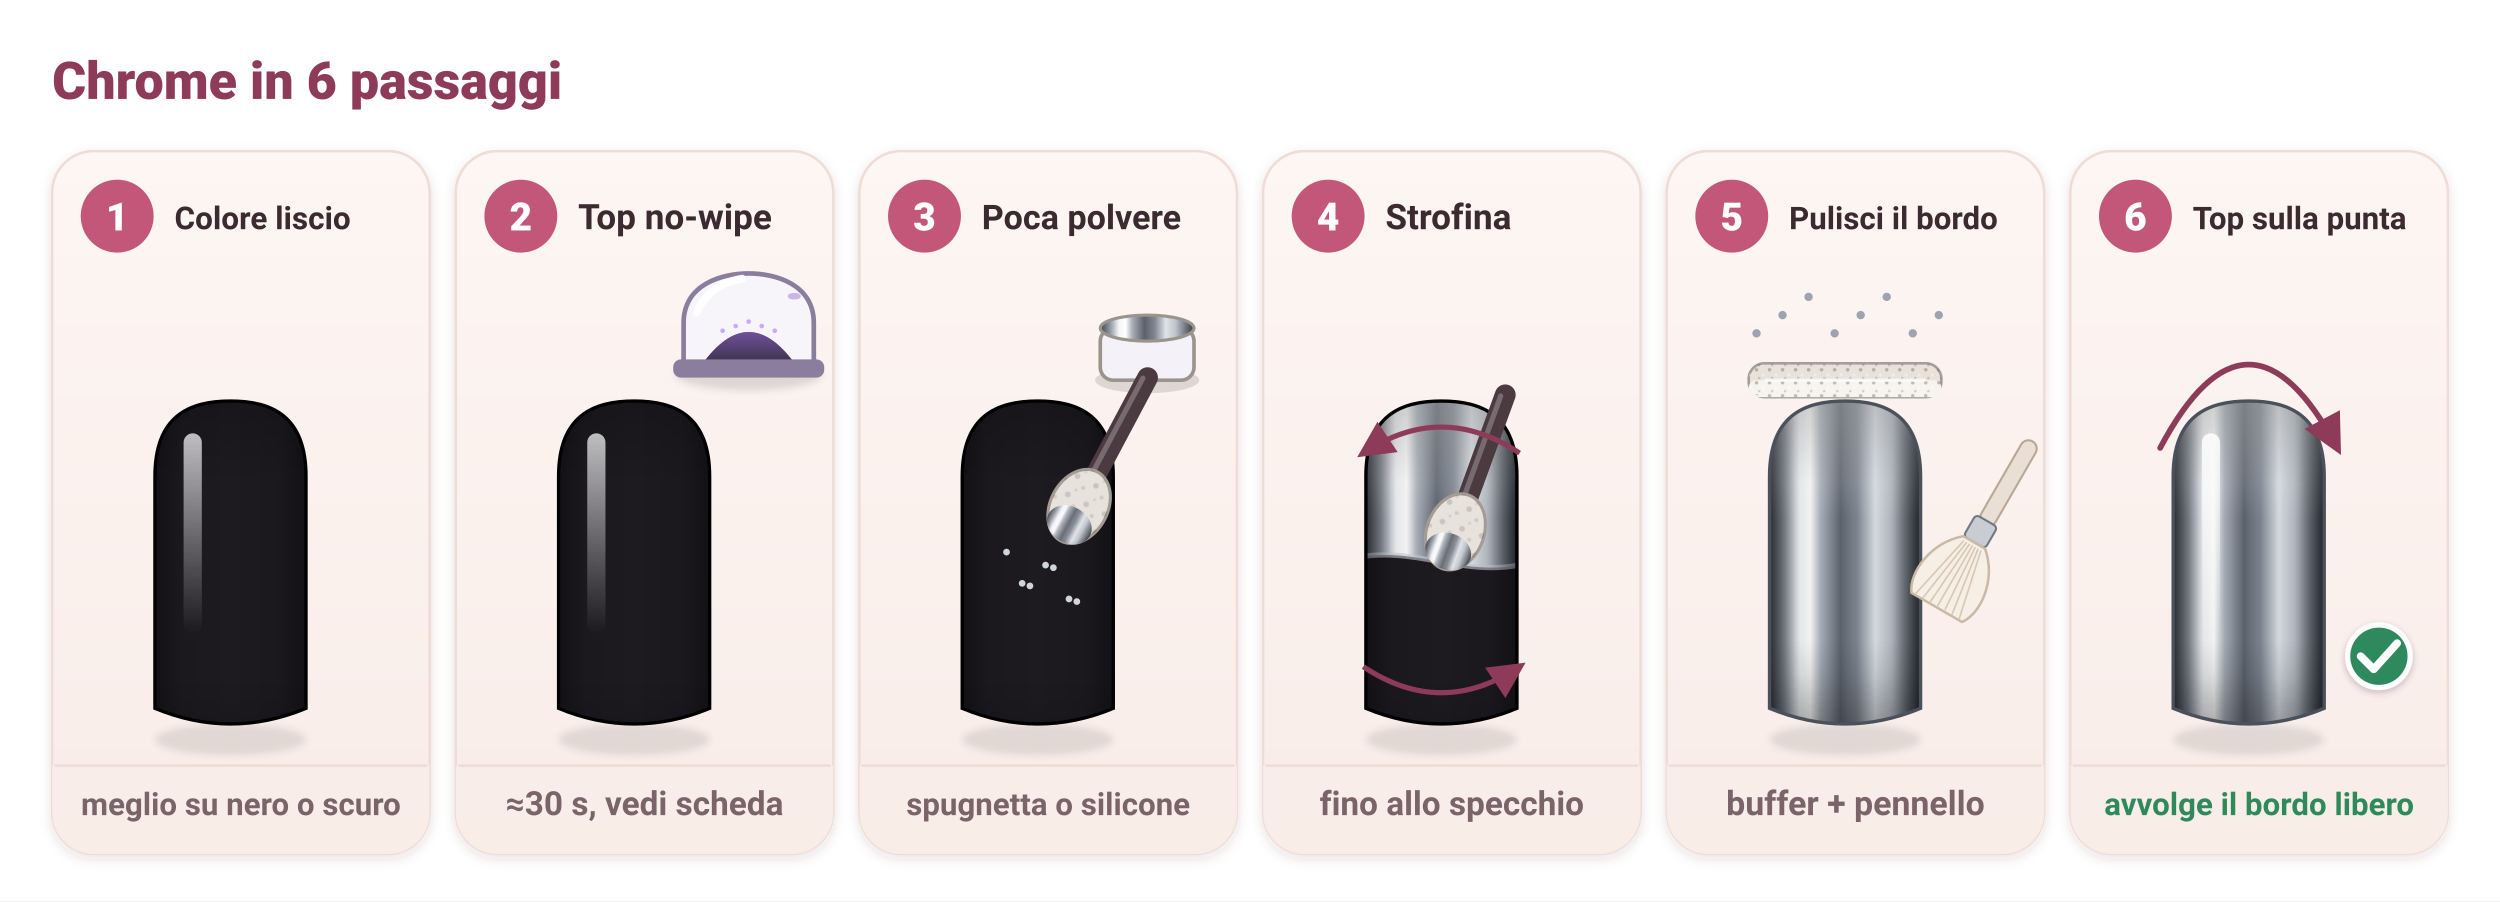
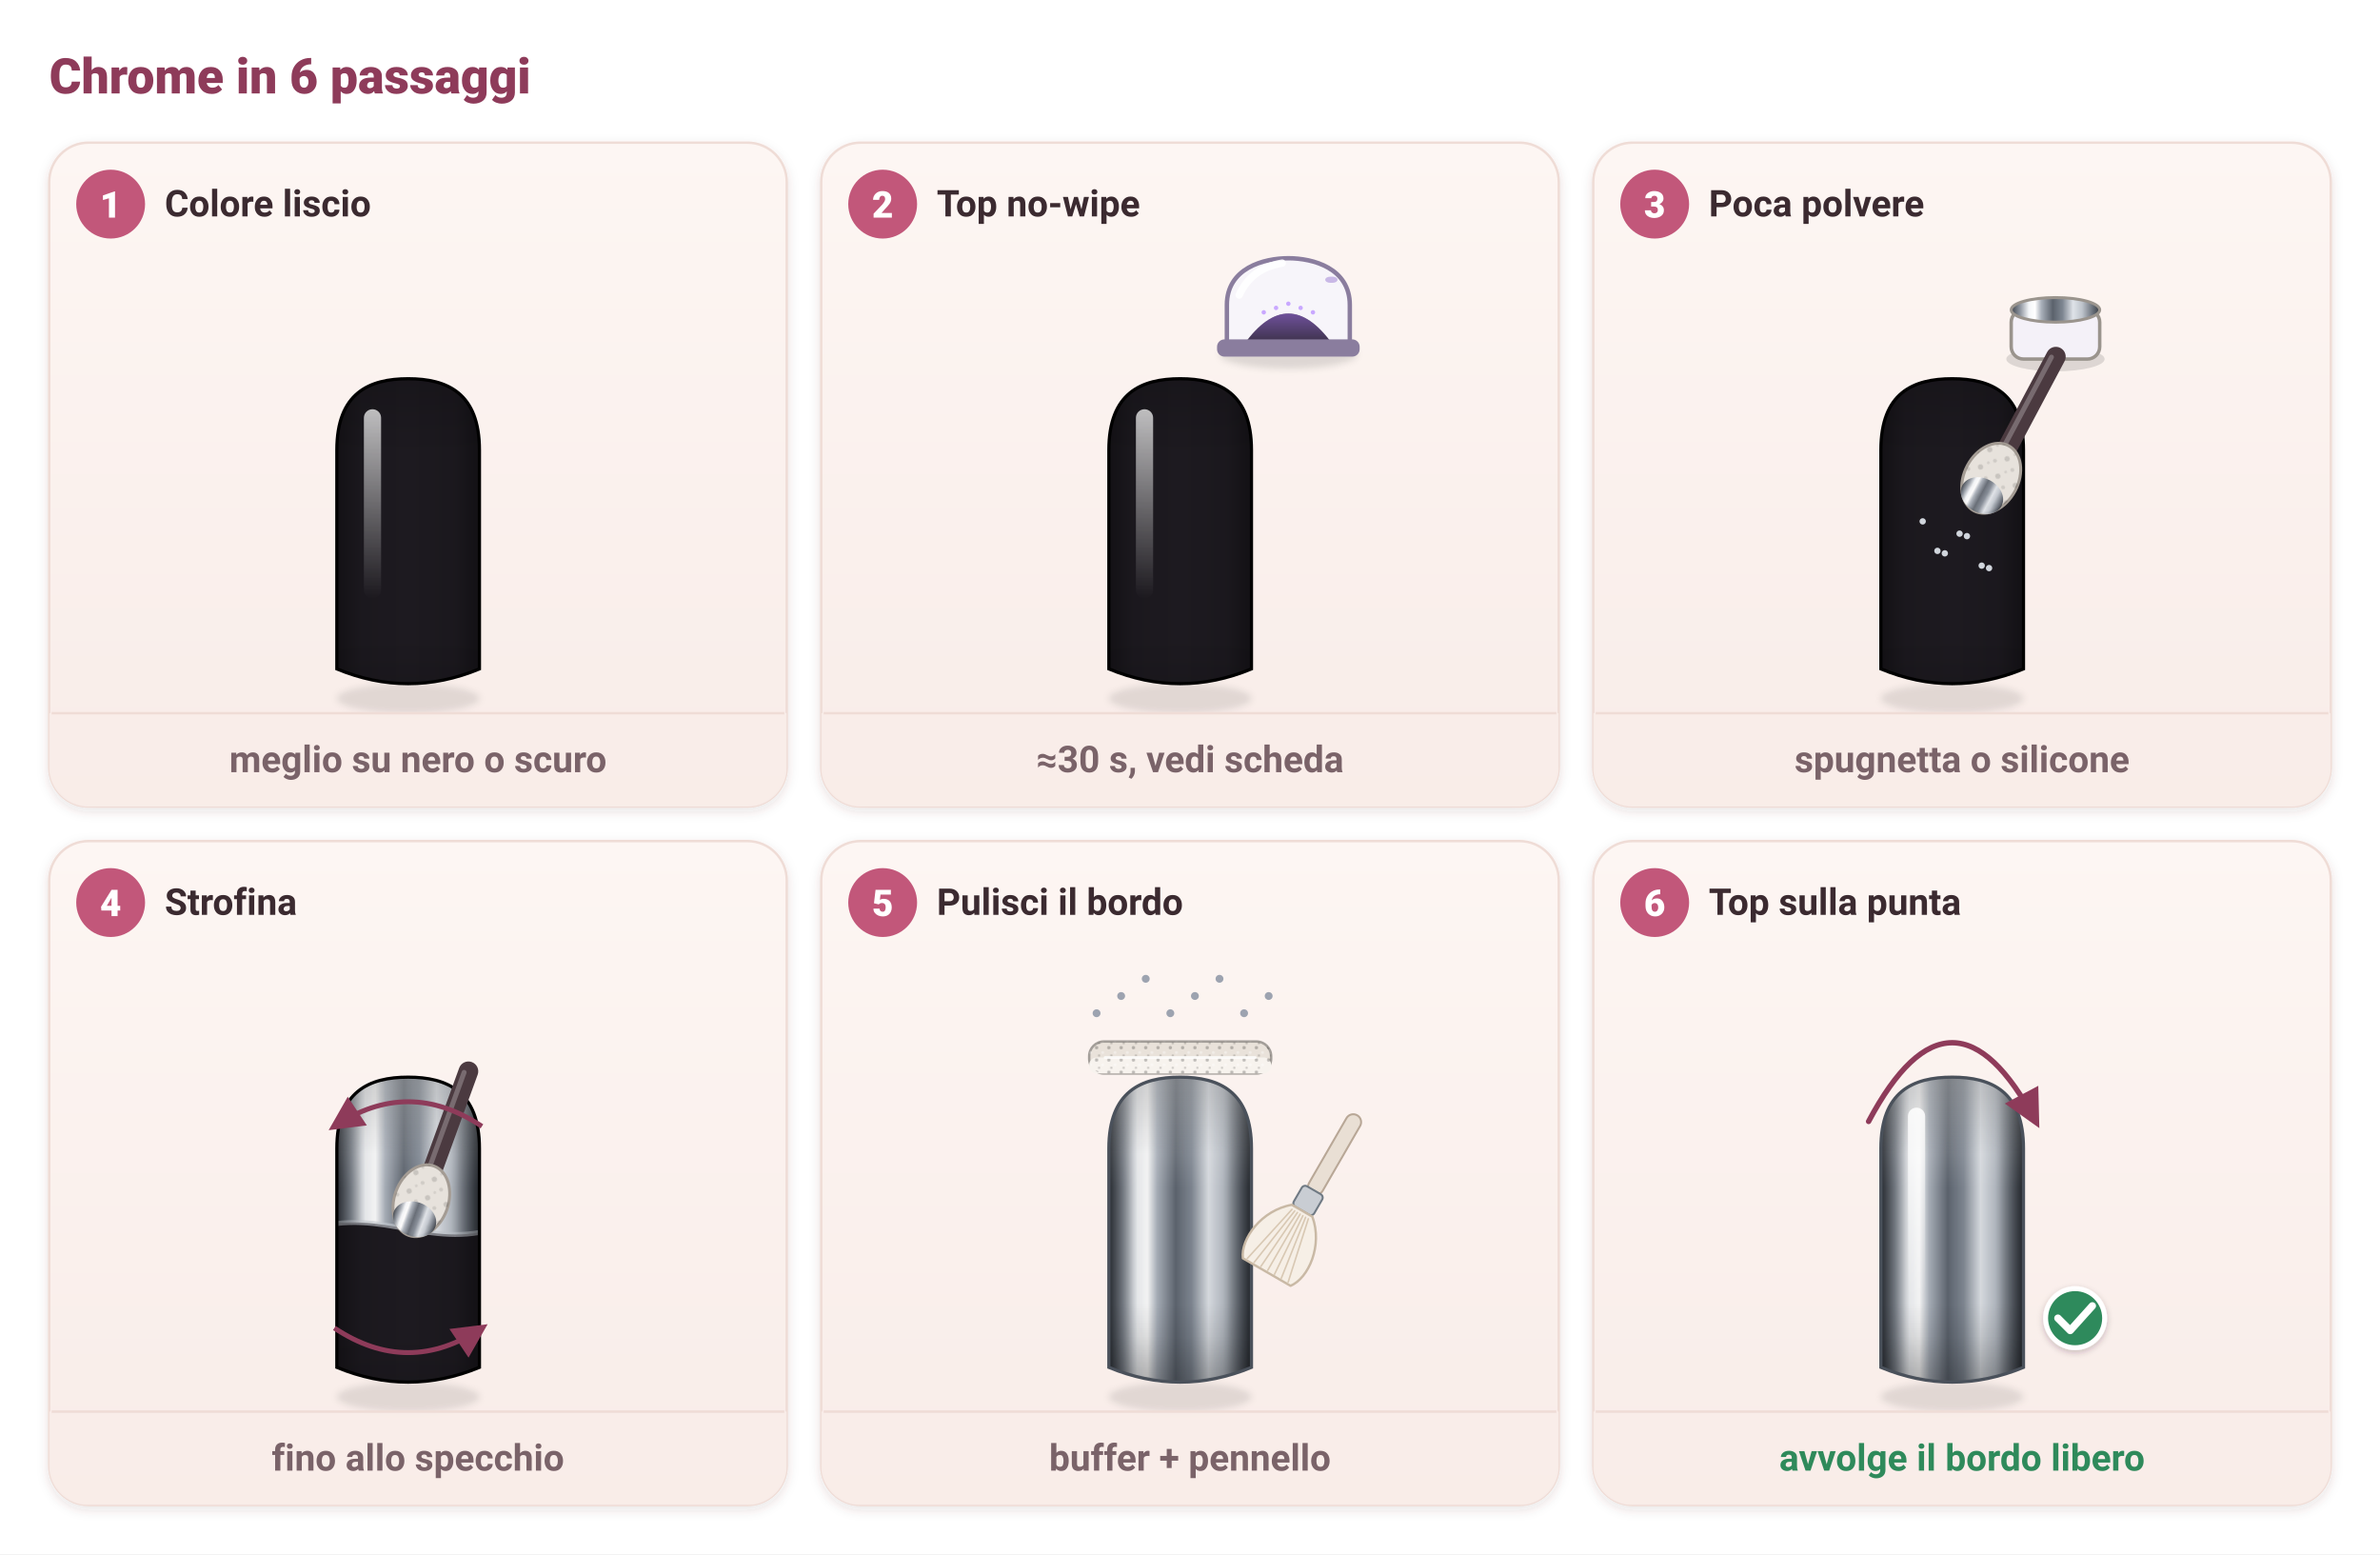
- <svg xmlns="http://www.w3.org/2000/svg" viewBox="0 0 960 346" width="960" height="346" font-family="system-ui, -apple-system, 'Segoe UI', Roboto, Arial, sans-serif" role="img">
+ <svg xmlns="http://www.w3.org/2000/svg" viewBox="0 0 968 632" width="968" height="632" font-family="system-ui, -apple-system, 'Segoe UI', Roboto, Arial, sans-serif" role="img">
  <rect width="100%" height="100%" fill="#ffffff" />
  <defs>
    <linearGradient id="nxPanel" x1="0" y1="0" x2="0" y2="1">
      <stop offset="0" stop-color="#fdf6f3" />
      <stop offset="1" stop-color="#f8ece8" />
    </linearGradient>
    <filter id="nxSh" x="-5%" y="-5%" width="110%" height="115%">
      <feDropShadow dx="0" dy="1.5" stdDeviation="2.2" flood-color="#5a2a3a" flood-opacity=".13" />
    </filter>
    <filter id="nxShS" x="-20%" y="-20%" width="140%" height="150%">
      <feDropShadow dx="0" dy="1" stdDeviation="1.2" flood-color="#3b2a30" flood-opacity=".25" />
    </filter>
  </defs>
  <defs>
    <linearGradient id="dxShade" x1="0" y1="0" x2="1" y2="0">
      <stop offset="0" stop-color="#000" stop-opacity="0.34" />
      <stop offset="0.17" stop-color="#000" stop-opacity="0.07" />
      <stop offset="0.5" stop-color="#000" stop-opacity="0" />
      <stop offset="0.83" stop-color="#000" stop-opacity="0.08" />
      <stop offset="1" stop-color="#000" stop-opacity="0.36" />
    </linearGradient>
    <linearGradient id="dxHi" x1="0" y1="0" x2="0" y2="1">
      <stop offset="0" stop-color="#fff" stop-opacity="0.9" />
      <stop offset="0.6" stop-color="#fff" stop-opacity="0.35" />
      <stop offset="1" stop-color="#fff" stop-opacity="0" />
    </linearGradient>
    <linearGradient id="dxTipShade" x1="0" y1="0" x2="0" y2="1">
      <stop offset="0" stop-color="#000" stop-opacity="0.16" />
      <stop offset="0.25" stop-color="#000" stop-opacity="0" />
      <stop offset="0.8" stop-color="#000" stop-opacity="0" />
      <stop offset="1" stop-color="#000" stop-opacity="0.14" />
    </linearGradient>
    <linearGradient id="dxChrome" x1="0" y1="0" x2="1" y2="0">
      <stop offset="0" stop-color="#3d434c" stop-opacity="1" />
      <stop offset="0.1" stop-color="#8d949e" stop-opacity="1" />
      <stop offset="0.2" stop-color="#f4f6f9" stop-opacity="1" />
      <stop offset="0.27" stop-color="#ffffff" stop-opacity="1" />
      <stop offset="0.34" stop-color="#a9b0ba" stop-opacity="1" />
      <stop offset="0.47" stop-color="#5b626c" stop-opacity="1" />
      <stop offset="0.58" stop-color="#7e8691" stop-opacity="1" />
      <stop offset="0.7" stop-color="#dfe3e8" stop-opacity="1" />
      <stop offset="0.8" stop-color="#bfc5cd" stop-opacity="1" />
      <stop offset="0.92" stop-color="#6a717b" stop-opacity="1" />
      <stop offset="1" stop-color="#353a42" stop-opacity="1" />
    </linearGradient>
    <linearGradient id="dxChromeV" x1="0" y1="0" x2="0" y2="1">
      <stop offset="0" stop-color="#fff" stop-opacity="0.35" />
      <stop offset="0.35" stop-color="#fff" stop-opacity="0" />
      <stop offset="0.7" stop-color="#000" stop-opacity="0" />
      <stop offset="1" stop-color="#000" stop-opacity="0.25" />
    </linearGradient>
    <pattern id="dxPore" width="8" height="8" patternUnits="userSpaceOnUse">
      <circle cx="2" cy="2" r="1.1" fill="#000" opacity=".13" />
      <circle cx="6" cy="5" r=".8" fill="#000" opacity=".1" />
      <circle cx="4" cy="7" r=".6" fill="#000" opacity=".08" />
    </pattern>
    <filter id="dxBlurS" x="-40%" y="-40%" width="180%" height="180%">
      <feGaussianBlur stdDeviation="1.4" />
    </filter>
    <linearGradient id="dxGlowUV" x1="0" y1="0" x2="0" y2="1">
      <stop offset="0" stop-color="#9a6be0" stop-opacity="0.55" />
      <stop offset="1" stop-color="#9a6be0" stop-opacity="0" />
    </linearGradient>
    <pattern id="dxGrit" width="5" height="5" patternUnits="userSpaceOnUse">
      <circle cx="1" cy="1" r=".7" fill="#000" opacity=".22" />
      <circle cx="3.5" cy="3" r=".6" fill="#fff" opacity=".35" />
      <circle cx="2" cy="4.2" r=".5" fill="#000" opacity=".15" />
    </pattern>
  </defs>
  <defs>
    <marker id="ar" viewBox="0 0 10 10" refX="8" refY="5" markerWidth="7" markerHeight="7" orient="auto-start-reverse">
      <path d="M0,0 L10,5 L0,10 z" fill="#8e3b5a" />
    </marker>
    <marker id="arw" viewBox="0 0 10 10" refX="8" refY="5" markerWidth="7" markerHeight="7" orient="auto-start-reverse">
      <path d="M0,0 L10,5 L0,10 z" fill="#7a6369" />
    </marker>
  </defs>
  <text x="20.0" y="38.0" font-size="20" text-anchor="start" font-weight="800" fill="#8e3b5a">Chrome in 6 passaggi</text>
  <defs>
    <clipPath id="dk229">
-       <rect x="20" y="58" width="145" height="270" rx="16" />
-     </clipPath>
-   </defs>
-   <rect x="20" y="58" width="145" height="270" rx="16" fill="url(#nxPanel)" stroke="#efdcd6" stroke-width="1" filter="url(#nxSh)" />
+       <rect x="20" y="58" width="300" height="270" rx="16" />
+     </clipPath>
+   </defs>
+   <rect x="20" y="58" width="300" height="270" rx="16" fill="url(#nxPanel)" stroke="#efdcd6" stroke-width="1" filter="url(#nxSh)" />
  <g clip-path="url(#dk229)">
-     <ellipse cx="88.5" cy="284.0" rx="29.0" ry="6" fill="#000" opacity=".1" filter="url(#dxBlurS)" />
-     <defs>
-       <clipPath id="ns228">
-         <path d="M59.5,272.0 L59.5,183.0 C59.5,159.8 72.5,154.0 88.5,154.0 C104.5,154.0 117.5,159.8 117.5,183.0 L117.5,272.0 Q88.5,284.0 59.5,272.0 Z" />
-       </clipPath>
-     </defs>
-     <path d="M59.5,272.0 L59.5,183.0 C59.5,159.8 72.5,154.0 88.5,154.0 C104.5,154.0 117.5,159.8 117.5,183.0 L117.5,272.0 Q88.5,284.0 59.5,272.0 Z" fill="#1d1a20" />
-     <rect x="59.5" y="152.0" width="58.0" height="134.0" fill="url(#dxShade)" clip-path="url(#ns228)" />
-     <rect x="59.5" y="152.0" width="58.0" height="134.0" fill="url(#dxTipShade)" clip-path="url(#ns228)" />
-     <rect x="70.5" y="166.4" width="7.0" height="76.9" rx="3.5" fill="url(#dxHi)" opacity="0.80" clip-path="url(#ns228)" />
-     <path d="M59.5,272.0 L59.5,183.0 C59.5,159.8 72.5,154.0 88.5,154.0 C104.5,154.0 117.5,159.8 117.5,183.0 L117.5,272.0 Q88.5,284.0 59.5,272.0 Z" fill="none" stroke="#000" stroke-width="1.3" />
-   </g>
-   <rect x="20" y="294" width="145" height="34" fill="#f9ede9" opacity=".93" clip-path="url(#dk229)" />
-   <line x1="21" y1="294" x2="164" y2="294" stroke="#efdcd6" stroke-width="1" />
+     <g transform="translate(0.0,0.0) rotate(0.0) scale(1.000)">
+       <ellipse cx="166.0" cy="284.0" rx="29.0" ry="6" fill="#000" opacity=".1" filter="url(#dxBlurS)" />
+       <defs>
+         <clipPath id="ns228">
+           <path d="M137.0,272.0 L137.0,183.0 C137.0,159.8 150.1,154.0 166.0,154.0 C181.9,154.0 195.0,159.8 195.0,183.0 L195.0,272.0 Q166.0,284.0 137.0,272.0 Z" />
+         </clipPath>
+       </defs>
+       <path d="M137.0,272.0 L137.0,183.0 C137.0,159.8 150.1,154.0 166.0,154.0 C181.9,154.0 195.0,159.8 195.0,183.0 L195.0,272.0 Q166.0,284.0 137.0,272.0 Z" fill="#1d1a20" />
+       <rect x="137.0" y="152.0" width="58.0" height="134.0" fill="url(#dxShade)" clip-path="url(#ns228)" />
+       <rect x="137.0" y="152.0" width="58.0" height="134.0" fill="url(#dxTipShade)" clip-path="url(#ns228)" />
+       <rect x="148.0" y="166.4" width="7.0" height="76.9" rx="3.5" fill="url(#dxHi)" opacity="0.80" clip-path="url(#ns228)" />
+       <path d="M137.0,272.0 L137.0,183.0 C137.0,159.8 150.1,154.0 166.0,154.0 C181.9,154.0 195.0,159.8 195.0,183.0 L195.0,272.0 Q166.0,284.0 137.0,272.0 Z" fill="none" stroke="#000" stroke-width="1.3" />
+     </g>
+   </g>
+   <rect x="20" y="290" width="300" height="38" fill="#f9ede9" opacity=".93" clip-path="url(#dk229)" />
+   <line x1="21" y1="290" x2="319" y2="290" stroke="#efdcd6" stroke-width="1" />
  <circle cx="45" cy="83" r="14" fill="#c2577a" />
  <text x="45.0" y="88.5" font-size="15" text-anchor="middle" font-weight="800" fill="#fff">1</text>
-   <text x="67.0" y="88.0" font-size="12.1" text-anchor="start" font-weight="700" fill="#3b2a30">Colore liscio</text>
-   <text x="92.5" y="313.0" font-size="12.0" text-anchor="middle" font-weight="700" fill="#7a6369">meglio su nero o scuro</text>
+   <text x="67.0" y="88.0" font-size="15.0" text-anchor="start" font-weight="700" fill="#3b2a30">Colore liscio</text>
+   <text x="170.0" y="314.0" font-size="15.0" text-anchor="middle" font-weight="700" fill="#7a6369">meglio su nero o scuro</text>
  <defs>
    <clipPath id="dk231">
-       <rect x="175" y="58" width="145" height="270" rx="16" />
-     </clipPath>
-   </defs>
-   <rect x="175" y="58" width="145" height="270" rx="16" fill="url(#nxPanel)" stroke="#efdcd6" stroke-width="1" filter="url(#nxSh)" />
+       <rect x="334" y="58" width="300" height="270" rx="16" />
+     </clipPath>
+   </defs>
+   <rect x="334" y="58" width="300" height="270" rx="16" fill="url(#nxPanel)" stroke="#efdcd6" stroke-width="1" filter="url(#nxSh)" />
  <g clip-path="url(#dk231)">
-     <ellipse cx="243.5" cy="284.0" rx="29.0" ry="6" fill="#000" opacity=".1" filter="url(#dxBlurS)" />
-     <defs>
-       <clipPath id="ns230">
-         <path d="M214.5,272.0 L214.5,183.0 C214.5,159.8 227.6,154.0 243.5,154.0 C259.4,154.0 272.5,159.8 272.5,183.0 L272.5,272.0 Q243.5,284.0 214.5,272.0 Z" />
-       </clipPath>
-     </defs>
-     <path d="M214.5,272.0 L214.5,183.0 C214.5,159.8 227.6,154.0 243.5,154.0 C259.4,154.0 272.5,159.8 272.5,183.0 L272.5,272.0 Q243.5,284.0 214.5,272.0 Z" fill="#1d1a20" />
-     <rect x="214.5" y="152.0" width="58.0" height="134.0" fill="url(#dxShade)" clip-path="url(#ns230)" />
-     <rect x="214.5" y="152.0" width="58.0" height="134.0" fill="url(#dxTipShade)" clip-path="url(#ns230)" />
-     <rect x="225.5" y="166.4" width="7.0" height="76.9" rx="3.5" fill="url(#dxHi)" opacity="0.80" clip-path="url(#ns230)" />
-     <path d="M214.5,272.0 L214.5,183.0 C214.5,159.8 227.6,154.0 243.5,154.0 C259.4,154.0 272.5,159.8 272.5,183.0 L272.5,272.0 Q243.5,284.0 214.5,272.0 Z" fill="none" stroke="#000" stroke-width="1.3" />
-     <g transform="translate(287.5,140.0) rotate(0.0) scale(1.000)">
-       <ellipse cx="0.0" cy="4.0" rx="28.0" ry="6.0" fill="#000" opacity=".12" filter="url(#dxBlurS)" />
-       <path d="M-25.0,0.0 L-25.0,-16.0 C-25.0,-31.0 -10.0,-35.0 0.0,-35.0 C10.0,-35.0 25.0,-31.0 25.0,-16.0 L25.0,0.0 Z" fill="#f7f5fa" stroke="#8a7d9e" stroke-width="1.8" stroke-linecap="round" stroke-linejoin="round" />
-       <path d="M-18.0,0.0 Q0.0,-25.0 18.0,0.0 L-18.0,0.0 Z" fill="#3a3046" stroke="none" stroke-width="0" stroke-linecap="round" stroke-linejoin="round" />
-       <path d="M-18.0,0.0 Q0.0,-25.0 18.0,0.0 L-18.0,0.0 Z" fill="url(#dxGlowUV)" stroke="none" stroke-width="0" stroke-linecap="round" stroke-linejoin="round" />
-       <circle cx="-10.0" cy="-13.0" r="0.9" fill="#c9a8ff" stroke="none" stroke-width="0" />
-       <circle cx="-5.0" cy="-14.8" r="0.9" fill="#c9a8ff" stroke="none" stroke-width="0" />
-       <circle cx="0.0" cy="-16.5" r="0.9" fill="#c9a8ff" stroke="none" stroke-width="0" />
-       <circle cx="5.0" cy="-14.8" r="0.9" fill="#c9a8ff" stroke="none" stroke-width="0" />
-       <circle cx="10.0" cy="-13.0" r="0.9" fill="#c9a8ff" stroke="none" stroke-width="0" />
-       <path d="M-20.0,-20.0 Q-15.0,-31.0 -2.5,-33.0" fill="none" stroke="#fff" stroke-width="3" stroke-linecap="round" stroke-linejoin="round" opacity=".9" />
-       <rect x="15.0" y="-27.5" width="5.0" height="2.5" rx="2" fill="#c9b8e6" stroke="none" stroke-width="0" />
-       <rect x="-29.0" y="-2.0" width="58.0" height="7.0" rx="3" fill="#8a7d9e" stroke="none" stroke-width="0" />
-     </g>
-   </g>
-   <rect x="175" y="294" width="145" height="34" fill="#f9ede9" opacity=".93" clip-path="url(#dk231)" />
-   <line x1="176" y1="294" x2="319" y2="294" stroke="#efdcd6" stroke-width="1" />
-   <circle cx="200" cy="83" r="14" fill="#c2577a" />
-   <text x="200.0" y="88.5" font-size="15" text-anchor="middle" font-weight="800" fill="#fff">2</text>
-   <text x="222.0" y="88.0" font-size="13.5" text-anchor="start" font-weight="700" fill="#3b2a30">Top no-wipe</text>
-   <text x="247.5" y="313.0" font-size="12.8" text-anchor="middle" font-weight="700" fill="#7a6369">≈30 s, vedi scheda</text>
+     <g transform="translate(0.0,0.0) rotate(0.0) scale(1.000)">
+       <ellipse cx="480.0" cy="284.0" rx="29.0" ry="6" fill="#000" opacity=".1" filter="url(#dxBlurS)" />
+       <defs>
+         <clipPath id="ns230">
+           <path d="M451.0,272.0 L451.0,183.0 C451.0,159.8 464.1,154.0 480.0,154.0 C495.9,154.0 509.0,159.8 509.0,183.0 L509.0,272.0 Q480.0,284.0 451.0,272.0 Z" />
+         </clipPath>
+       </defs>
+       <path d="M451.0,272.0 L451.0,183.0 C451.0,159.8 464.1,154.0 480.0,154.0 C495.9,154.0 509.0,159.8 509.0,183.0 L509.0,272.0 Q480.0,284.0 451.0,272.0 Z" fill="#1d1a20" />
+       <rect x="451.0" y="152.0" width="58.0" height="134.0" fill="url(#dxShade)" clip-path="url(#ns230)" />
+       <rect x="451.0" y="152.0" width="58.0" height="134.0" fill="url(#dxTipShade)" clip-path="url(#ns230)" />
+       <rect x="462.0" y="166.4" width="7.0" height="76.9" rx="3.5" fill="url(#dxHi)" opacity="0.80" clip-path="url(#ns230)" />
+       <path d="M451.0,272.0 L451.0,183.0 C451.0,159.8 464.1,154.0 480.0,154.0 C495.9,154.0 509.0,159.8 509.0,183.0 L509.0,272.0 Q480.0,284.0 451.0,272.0 Z" fill="none" stroke="#000" stroke-width="1.3" />
+       <g transform="translate(524.0,140.0) rotate(0.0) scale(1.000)">
+         <ellipse cx="0.0" cy="4.0" rx="28.0" ry="6.0" fill="#000" opacity=".12" filter="url(#dxBlurS)" />
+         <path d="M-25.0,0.0 L-25.0,-16.0 C-25.0,-31.0 -10.0,-35.0 0.0,-35.0 C10.0,-35.0 25.0,-31.0 25.0,-16.0 L25.0,0.0 Z" fill="#f7f5fa" stroke="#8a7d9e" stroke-width="1.8" stroke-linecap="round" stroke-linejoin="round" />
+         <path d="M-18.0,0.0 Q0.0,-25.0 18.0,0.0 L-18.0,0.0 Z" fill="#3a3046" stroke="none" stroke-width="0" stroke-linecap="round" stroke-linejoin="round" />
+         <path d="M-18.0,0.0 Q0.0,-25.0 18.0,0.0 L-18.0,0.0 Z" fill="url(#dxGlowUV)" stroke="none" stroke-width="0" stroke-linecap="round" stroke-linejoin="round" />
+         <circle cx="-10.0" cy="-13.0" r="0.9" fill="#c9a8ff" stroke="none" stroke-width="0" />
+         <circle cx="-5.0" cy="-14.8" r="0.9" fill="#c9a8ff" stroke="none" stroke-width="0" />
+         <circle cx="0.0" cy="-16.5" r="0.9" fill="#c9a8ff" stroke="none" stroke-width="0" />
+         <circle cx="5.0" cy="-14.8" r="0.9" fill="#c9a8ff" stroke="none" stroke-width="0" />
+         <circle cx="10.0" cy="-13.0" r="0.9" fill="#c9a8ff" stroke="none" stroke-width="0" />
+         <path d="M-20.0,-20.0 Q-15.0,-31.0 -2.5,-33.0" fill="none" stroke="#fff" stroke-width="3" stroke-linecap="round" stroke-linejoin="round" opacity=".9" />
+         <rect x="15.0" y="-27.5" width="5.0" height="2.5" rx="2" fill="#c9b8e6" stroke="none" stroke-width="0" />
+         <rect x="-29.0" y="-2.0" width="58.0" height="7.0" rx="3" fill="#8a7d9e" stroke="none" stroke-width="0" />
+       </g>
+     </g>
+   </g>
+   <rect x="334" y="290" width="300" height="38" fill="#f9ede9" opacity=".93" clip-path="url(#dk231)" />
+   <line x1="335" y1="290" x2="633" y2="290" stroke="#efdcd6" stroke-width="1" />
+   <circle cx="359" cy="83" r="14" fill="#c2577a" />
+   <text x="359.0" y="88.5" font-size="15" text-anchor="middle" font-weight="800" fill="#fff">2</text>
+   <text x="381.0" y="88.0" font-size="15.0" text-anchor="start" font-weight="700" fill="#3b2a30">Top no-wipe</text>
+   <text x="484.0" y="314.0" font-size="15.0" text-anchor="middle" font-weight="700" fill="#7a6369">≈30 s, vedi scheda</text>
  <defs>
    <clipPath id="dk233">
-       <rect x="330" y="58" width="145" height="270" rx="16" />
-     </clipPath>
-   </defs>
-   <rect x="330" y="58" width="145" height="270" rx="16" fill="url(#nxPanel)" stroke="#efdcd6" stroke-width="1" filter="url(#nxSh)" />
+       <rect x="648" y="58" width="300" height="270" rx="16" />
+     </clipPath>
+   </defs>
+   <rect x="648" y="58" width="300" height="270" rx="16" fill="url(#nxPanel)" stroke="#efdcd6" stroke-width="1" filter="url(#nxSh)" />
  <g clip-path="url(#dk233)">
-     <ellipse cx="398.5" cy="284.0" rx="29.0" ry="6" fill="#000" opacity=".1" filter="url(#dxBlurS)" />
-     <defs>
-       <clipPath id="ns232">
-         <path d="M369.5,272.0 L369.5,183.0 C369.5,159.8 382.6,154.0 398.5,154.0 C414.4,154.0 427.5,159.8 427.5,183.0 L427.5,272.0 Q398.5,284.0 369.5,272.0 Z" />
-       </clipPath>
-     </defs>
-     <path d="M369.5,272.0 L369.5,183.0 C369.5,159.8 382.6,154.0 398.5,154.0 C414.4,154.0 427.5,159.8 427.5,183.0 L427.5,272.0 Q398.5,284.0 369.5,272.0 Z" fill="#1d1a20" />
-     <rect x="369.5" y="152.0" width="58.0" height="134.0" fill="url(#dxShade)" clip-path="url(#ns232)" />
-     <rect x="369.5" y="152.0" width="58.0" height="134.0" fill="url(#dxTipShade)" clip-path="url(#ns232)" />
-     <path d="M369.5,272.0 L369.5,183.0 C369.5,159.8 382.6,154.0 398.5,154.0 C414.4,154.0 427.5,159.8 427.5,183.0 L427.5,272.0 Q398.5,284.0 369.5,272.0 Z" fill="none" stroke="#000" stroke-width="1.3" />
-     <g transform="translate(440.5,132.0) rotate(0.0) scale(1.000)">
-       <ellipse cx="0" cy="14" rx="20" ry="5" fill="#000" opacity=".12" />
-       <rect x="-18.0" y="-6.0" width="36.0" height="20.0" rx="5" fill="#f4f1f8" stroke="#9a948d" stroke-width="1.4" />
-       <ellipse cx="0" cy="-6" rx="18" ry="5" fill="url(#dxChrome)" stroke="#9a948d" stroke-width="1.2" />
-     </g>
-     <g transform="translate(412.5,198.0) rotate(28.0) scale(1.000)">
-       <rect x="-4.0" y="-64.0" width="8.0" height="52.0" rx="4" fill="#4b3a40" stroke="none" stroke-width="0" />
-       <rect x="-2.5" y="-60.0" width="2.0" height="44.0" rx="1" fill="#fff" stroke="none" stroke-width="0" opacity=".25" />
-       <ellipse cx="0" cy="-4" rx="11" ry="15" fill="#e7e2dc" stroke="#a49c94" stroke-width="1.2" />
-       <ellipse cx="0" cy="-4" rx="11" ry="15" fill="url(#dxPore)" />
-       <ellipse cx="0" cy="4" rx="9" ry="7" fill="url(#dxChrome)" opacity=".9" />
-     </g>
-     <circle cx="386.5" cy="212.0" r="1.3" fill="#d0d5dc" stroke="none" stroke-width="0" />
-     <circle cx="395.5" cy="225.0" r="1.3" fill="#d0d5dc" stroke="none" stroke-width="0" />
-     <circle cx="404.5" cy="218.0" r="1.3" fill="#d0d5dc" stroke="none" stroke-width="0" />
-     <circle cx="413.5" cy="231.0" r="1.3" fill="#d0d5dc" stroke="none" stroke-width="0" />
-     <circle cx="392.5" cy="224.0" r="1.3" fill="#d0d5dc" stroke="none" stroke-width="0" />
-     <circle cx="401.5" cy="217.0" r="1.3" fill="#d0d5dc" stroke="none" stroke-width="0" />
-     <circle cx="410.5" cy="230.0" r="1.3" fill="#d0d5dc" stroke="none" stroke-width="0" />
-   </g>
-   <rect x="330" y="294" width="145" height="34" fill="#f9ede9" opacity=".93" clip-path="url(#dk233)" />
-   <line x1="331" y1="294" x2="474" y2="294" stroke="#efdcd6" stroke-width="1" />
-   <circle cx="355" cy="83" r="14" fill="#c2577a" />
-   <text x="355.0" y="88.5" font-size="15" text-anchor="middle" font-weight="800" fill="#fff">3</text>
-   <text x="377.0" y="88.0" font-size="13.1" text-anchor="start" font-weight="700" fill="#3b2a30">Poca polvere</text>
-   <text x="402.5" y="313.0" font-size="12.0" text-anchor="middle" font-weight="700" fill="#7a6369">spugnetta o silicone</text>
+     <g transform="translate(0.0,0.0) rotate(0.0) scale(1.000)">
+       <ellipse cx="794.0" cy="284.0" rx="29.0" ry="6" fill="#000" opacity=".1" filter="url(#dxBlurS)" />
+       <defs>
+         <clipPath id="ns232">
+           <path d="M765.0,272.0 L765.0,183.0 C765.0,159.8 778.0,154.0 794.0,154.0 C810.0,154.0 823.0,159.8 823.0,183.0 L823.0,272.0 Q794.0,284.0 765.0,272.0 Z" />
+         </clipPath>
+       </defs>
+       <path d="M765.0,272.0 L765.0,183.0 C765.0,159.8 778.0,154.0 794.0,154.0 C810.0,154.0 823.0,159.8 823.0,183.0 L823.0,272.0 Q794.0,284.0 765.0,272.0 Z" fill="#1d1a20" />
+       <rect x="765.0" y="152.0" width="58.0" height="134.0" fill="url(#dxShade)" clip-path="url(#ns232)" />
+       <rect x="765.0" y="152.0" width="58.0" height="134.0" fill="url(#dxTipShade)" clip-path="url(#ns232)" />
+       <path d="M765.0,272.0 L765.0,183.0 C765.0,159.8 778.0,154.0 794.0,154.0 C810.0,154.0 823.0,159.8 823.0,183.0 L823.0,272.0 Q794.0,284.0 765.0,272.0 Z" fill="none" stroke="#000" stroke-width="1.3" />
+       <g transform="translate(836.0,132.0) rotate(0.0) scale(1.000)">
+         <ellipse cx="0" cy="14" rx="20" ry="5" fill="#000" opacity=".12" />
+         <rect x="-18.0" y="-6.0" width="36.0" height="20.0" rx="5" fill="#f4f1f8" stroke="#9a948d" stroke-width="1.4" />
+         <ellipse cx="0" cy="-6" rx="18" ry="5" fill="url(#dxChrome)" stroke="#9a948d" stroke-width="1.2" />
+       </g>
+       <g transform="translate(808.0,198.0) rotate(28.0) scale(1.000)">
+         <rect x="-4.0" y="-64.0" width="8.0" height="52.0" rx="4" fill="#4b3a40" stroke="none" stroke-width="0" />
+         <rect x="-2.5" y="-60.0" width="2.0" height="44.0" rx="1" fill="#fff" stroke="none" stroke-width="0" opacity=".25" />
+         <ellipse cx="0" cy="-4" rx="11" ry="15" fill="#e7e2dc" stroke="#a49c94" stroke-width="1.2" />
+         <ellipse cx="0" cy="-4" rx="11" ry="15" fill="url(#dxPore)" />
+         <ellipse cx="0" cy="4" rx="9" ry="7" fill="url(#dxChrome)" opacity=".9" />
+       </g>
+       <circle cx="782.0" cy="212.0" r="1.3" fill="#d0d5dc" stroke="none" stroke-width="0" />
+       <circle cx="791.0" cy="225.0" r="1.3" fill="#d0d5dc" stroke="none" stroke-width="0" />
+       <circle cx="800.0" cy="218.0" r="1.3" fill="#d0d5dc" stroke="none" stroke-width="0" />
+       <circle cx="809.0" cy="231.0" r="1.3" fill="#d0d5dc" stroke="none" stroke-width="0" />
+       <circle cx="788.0" cy="224.0" r="1.3" fill="#d0d5dc" stroke="none" stroke-width="0" />
+       <circle cx="797.0" cy="217.0" r="1.3" fill="#d0d5dc" stroke="none" stroke-width="0" />
+       <circle cx="806.0" cy="230.0" r="1.3" fill="#d0d5dc" stroke="none" stroke-width="0" />
+     </g>
+   </g>
+   <rect x="648" y="290" width="300" height="38" fill="#f9ede9" opacity=".93" clip-path="url(#dk233)" />
+   <line x1="649" y1="290" x2="947" y2="290" stroke="#efdcd6" stroke-width="1" />
+   <circle cx="673" cy="83" r="14" fill="#c2577a" />
+   <text x="673.0" y="88.5" font-size="15" text-anchor="middle" font-weight="800" fill="#fff">3</text>
+   <text x="695.0" y="88.0" font-size="15.0" text-anchor="start" font-weight="700" fill="#3b2a30">Poca polvere</text>
+   <text x="798.0" y="314.0" font-size="15.0" text-anchor="middle" font-weight="700" fill="#7a6369">spugnetta o silicone</text>
  <defs>
    <clipPath id="dk236">
-       <rect x="485" y="58" width="145" height="270" rx="16" />
-     </clipPath>
-   </defs>
-   <rect x="485" y="58" width="145" height="270" rx="16" fill="url(#nxPanel)" stroke="#efdcd6" stroke-width="1" filter="url(#nxSh)" />
+       <rect x="20" y="342" width="300" height="270" rx="16" />
+     </clipPath>
+   </defs>
+   <rect x="20" y="342" width="300" height="270" rx="16" fill="url(#nxPanel)" stroke="#efdcd6" stroke-width="1" filter="url(#nxSh)" />
  <g clip-path="url(#dk236)">
-     <ellipse cx="553.5" cy="284.0" rx="29.0" ry="6" fill="#000" opacity=".1" filter="url(#dxBlurS)" />
-     <defs>
-       <clipPath id="ns235">
-         <path d="M524.5,272.0 L524.5,183.0 C524.5,159.8 537.5,154.0 553.5,154.0 C569.5,154.0 582.5,159.8 582.5,183.0 L582.5,272.0 Q553.5,284.0 524.5,272.0 Z" />
-       </clipPath>
-     </defs>
-     <path d="M524.5,272.0 L524.5,183.0 C524.5,159.8 537.5,154.0 553.5,154.0 C569.5,154.0 582.5,159.8 582.5,183.0 L582.5,272.0 Q553.5,284.0 524.5,272.0 Z" fill="#1d1a20" />
-     <defs>
-       <clipPath id="cut234">
-         <path d="M513.5,216.0 C543.5,206.0 563.5,226.0 593.5,214.0 L593.5,144.0 L513.5,144.0 Z" />
-       </clipPath>
-     </defs>
-     <g clip-path="url(#cut234)">
-       <rect x="524.5" y="152.0" width="58.0" height="134.0" fill="url(#dxChrome)" clip-path="url(#ns235)" />
-       <rect x="524.5" y="152.0" width="58.0" height="134.0" fill="url(#dxChromeV)" clip-path="url(#ns235)" />
-     </g>
-     <path d="M513.5,216.0 C543.5,206.0 563.5,226.0 593.5,214.0" fill="none" stroke="#c9ced6" stroke-width="2" opacity=".6" clip-path="url(#ns235)" />
-     <rect x="524.5" y="152.0" width="58.0" height="134.0" fill="url(#dxShade)" clip-path="url(#ns235)" />
-     <rect x="524.5" y="152.0" width="58.0" height="134.0" fill="url(#dxTipShade)" clip-path="url(#ns235)" />
-     <path d="M524.5,272.0 L524.5,183.0 C524.5,159.8 537.5,154.0 553.5,154.0 C569.5,154.0 582.5,159.8 582.5,183.0 L582.5,272.0 Q553.5,284.0 524.5,272.0 Z" fill="none" stroke="#000" stroke-width="1.3" />
-     <g transform="translate(557.5,208.0) rotate(20.0) scale(1.000)">
-       <rect x="-4.0" y="-64.0" width="8.0" height="52.0" rx="4" fill="#4b3a40" stroke="none" stroke-width="0" />
-       <rect x="-2.5" y="-60.0" width="2.0" height="44.0" rx="1" fill="#fff" stroke="none" stroke-width="0" opacity=".25" />
-       <ellipse cx="0" cy="-4" rx="11" ry="15" fill="#e7e2dc" stroke="#a49c94" stroke-width="1.2" />
-       <ellipse cx="0" cy="-4" rx="11" ry="15" fill="url(#dxPore)" />
-       <ellipse cx="0" cy="4" rx="9" ry="7" fill="url(#dxChrome)" opacity=".9" />
-     </g>
-     <path d="M523.5,256.0 Q553.5,276.0 583.5,256.0" fill="none" stroke="#8e3b5a" stroke-width="2" marker-end="url(#ar)" />
-     <path d="M583.5,174.0 Q553.5,154.0 523.5,174.0" fill="none" stroke="#8e3b5a" stroke-width="2" marker-end="url(#ar)" />
-   </g>
-   <rect x="485" y="294" width="145" height="34" fill="#f9ede9" opacity=".93" clip-path="url(#dk236)" />
-   <line x1="486" y1="294" x2="629" y2="294" stroke="#efdcd6" stroke-width="1" />
-   <circle cx="510" cy="83" r="14" fill="#c2577a" />
-   <text x="510.0" y="88.5" font-size="15" text-anchor="middle" font-weight="800" fill="#fff">4</text>
-   <text x="532.0" y="88.0" font-size="13.5" text-anchor="start" font-weight="700" fill="#3b2a30">Strofina</text>
-   <text x="557.5" y="313.0" font-size="12.8" text-anchor="middle" font-weight="700" fill="#7a6369">fino allo specchio</text>
+     <g transform="translate(0.0,284.0) rotate(0.0) scale(1.000)">
+       <ellipse cx="166.0" cy="284.0" rx="29.0" ry="6" fill="#000" opacity=".1" filter="url(#dxBlurS)" />
+       <defs>
+         <clipPath id="ns235">
+           <path d="M137.0,272.0 L137.0,183.0 C137.0,159.8 150.1,154.0 166.0,154.0 C181.9,154.0 195.0,159.8 195.0,183.0 L195.0,272.0 Q166.0,284.0 137.0,272.0 Z" />
+         </clipPath>
+       </defs>
+       <path d="M137.0,272.0 L137.0,183.0 C137.0,159.8 150.1,154.0 166.0,154.0 C181.9,154.0 195.0,159.8 195.0,183.0 L195.0,272.0 Q166.0,284.0 137.0,272.0 Z" fill="#1d1a20" />
+       <defs>
+         <clipPath id="cut234">
+           <path d="M126.0,216.0 C156.0,206.0 176.0,226.0 206.0,214.0 L206.0,144.0 L126.0,144.0 Z" />
+         </clipPath>
+       </defs>
+       <g clip-path="url(#cut234)">
+         <rect x="137.0" y="152.0" width="58.0" height="134.0" fill="url(#dxChrome)" clip-path="url(#ns235)" />
+         <rect x="137.0" y="152.0" width="58.0" height="134.0" fill="url(#dxChromeV)" clip-path="url(#ns235)" />
+       </g>
+       <path d="M126.0,216.0 C156.0,206.0 176.0,226.0 206.0,214.0" fill="none" stroke="#c9ced6" stroke-width="2" opacity=".6" clip-path="url(#ns235)" />
+       <rect x="137.0" y="152.0" width="58.0" height="134.0" fill="url(#dxShade)" clip-path="url(#ns235)" />
+       <rect x="137.0" y="152.0" width="58.0" height="134.0" fill="url(#dxTipShade)" clip-path="url(#ns235)" />
+       <path d="M137.0,272.0 L137.0,183.0 C137.0,159.8 150.1,154.0 166.0,154.0 C181.9,154.0 195.0,159.8 195.0,183.0 L195.0,272.0 Q166.0,284.0 137.0,272.0 Z" fill="none" stroke="#000" stroke-width="1.3" />
+       <g transform="translate(170.0,208.0) rotate(20.0) scale(1.000)">
+         <rect x="-4.0" y="-64.0" width="8.0" height="52.0" rx="4" fill="#4b3a40" stroke="none" stroke-width="0" />
+         <rect x="-2.5" y="-60.0" width="2.0" height="44.0" rx="1" fill="#fff" stroke="none" stroke-width="0" opacity=".25" />
+         <ellipse cx="0" cy="-4" rx="11" ry="15" fill="#e7e2dc" stroke="#a49c94" stroke-width="1.2" />
+         <ellipse cx="0" cy="-4" rx="11" ry="15" fill="url(#dxPore)" />
+         <ellipse cx="0" cy="4" rx="9" ry="7" fill="url(#dxChrome)" opacity=".9" />
+       </g>
+       <path d="M136.0,256.0 Q166.0,276.0 196.0,256.0" fill="none" stroke="#8e3b5a" stroke-width="2" marker-end="url(#ar)" />
+       <path d="M196.0,174.0 Q166.0,154.0 136.0,174.0" fill="none" stroke="#8e3b5a" stroke-width="2" marker-end="url(#ar)" />
+     </g>
+   </g>
+   <rect x="20" y="574" width="300" height="38" fill="#f9ede9" opacity=".93" clip-path="url(#dk236)" />
+   <line x1="21" y1="574" x2="319" y2="574" stroke="#efdcd6" stroke-width="1" />
+   <circle cx="45" cy="367" r="14" fill="#c2577a" />
+   <text x="45.0" y="372.5" font-size="15" text-anchor="middle" font-weight="800" fill="#fff">4</text>
+   <text x="67.0" y="372.0" font-size="15.0" text-anchor="start" font-weight="700" fill="#3b2a30">Strofina</text>
+   <text x="170.0" y="598.0" font-size="15.0" text-anchor="middle" font-weight="700" fill="#7a6369">fino allo specchio</text>
  <defs>
    <clipPath id="dk238">
-       <rect x="640" y="58" width="145" height="270" rx="16" />
-     </clipPath>
-   </defs>
-   <rect x="640" y="58" width="145" height="270" rx="16" fill="url(#nxPanel)" stroke="#efdcd6" stroke-width="1" filter="url(#nxSh)" />
+       <rect x="334" y="342" width="300" height="270" rx="16" />
+     </clipPath>
+   </defs>
+   <rect x="334" y="342" width="300" height="270" rx="16" fill="url(#nxPanel)" stroke="#efdcd6" stroke-width="1" filter="url(#nxSh)" />
  <g clip-path="url(#dk238)">
-     <ellipse cx="708.5" cy="284.0" rx="29.0" ry="6" fill="#000" opacity=".1" filter="url(#dxBlurS)" />
-     <defs>
-       <clipPath id="ns237">
-         <path d="M679.5,272.0 L679.5,183.0 C679.5,159.8 692.5,154.0 708.5,154.0 C724.5,154.0 737.5,159.8 737.5,183.0 L737.5,272.0 Q708.5,284.0 679.5,272.0 Z" />
-       </clipPath>
-     </defs>
-     <path d="M679.5,272.0 L679.5,183.0 C679.5,159.8 692.5,154.0 708.5,154.0 C724.5,154.0 737.5,159.8 737.5,183.0 L737.5,272.0 Q708.5,284.0 679.5,272.0 Z" fill="#9aa1ab" />
-     <rect x="679.5" y="152.0" width="58.0" height="134.0" fill="url(#dxChrome)" clip-path="url(#ns237)" />
-     <rect x="679.5" y="152.0" width="58.0" height="134.0" fill="url(#dxChromeV)" clip-path="url(#ns237)" />
-     <rect x="679.5" y="152.0" width="58.0" height="134.0" fill="url(#dxShade)" clip-path="url(#ns237)" />
-     <rect x="679.5" y="152.0" width="58.0" height="134.0" fill="url(#dxTipShade)" clip-path="url(#ns237)" />
-     <path d="M679.5,272.0 L679.5,183.0 C679.5,159.8 692.5,154.0 708.5,154.0 C724.5,154.0 737.5,159.8 737.5,183.0 L737.5,272.0 Q708.5,284.0 679.5,272.0 Z" fill="none" stroke="#4a515b" stroke-width="1.3" />
-     <g transform="translate(708.5,146.0) rotate(0.0) scale(1.000)">
-       <rect x="-37.0" y="-6.5" width="74.0" height="13.0" rx="6" fill="#e9e2da" stroke="#a39e99" stroke-width="1" />
-       <rect x="-37.0" y="0.0" width="74.0" height="6.5" rx="3" fill="#f7f3ee" stroke="none" stroke-width="0" />
-       <rect x="-37.0" y="-6.5" width="74.0" height="13.0" rx="6" fill="url(#dxGrit)" />
-       <line x1="-30.5" y1="0.0" x2="30.5" y2="0.0" stroke="#fff" stroke-width="1.2" stroke-linecap="round" opacity=".7" />
-     </g>
-     <g transform="translate(752.5,218.0) rotate(30.0) scale(0.800)">
-       <rect x="-4.0" y="-70.0" width="8.0" height="46.0" rx="4" fill="#e9dfd4" stroke="#b8a796" stroke-width="1" />
-       <rect x="-6.0" y="-26.0" width="12.0" height="12.0" rx="2" fill="#c9cdd3" stroke="#6f7983" stroke-width="1" />
-       <path d="M-6,-14 C-18,-4 -20,14 -14,22 L14,22 C20,14 18,-4 6,-14 Z" fill="#f6efe6" stroke="#c9b9a5" stroke-width="1.2" stroke-linecap="round" stroke-linejoin="round" />
-       <line x1="-4.8" y1="-12.0" x2="-12.0" y2="21.0" stroke="#d8c8b3" stroke-width="0.8" stroke-linecap="round" />
-       <line x1="-3.2" y1="-12.0" x2="-8.0" y2="21.0" stroke="#d8c8b3" stroke-width="0.8" stroke-linecap="round" />
-       <line x1="-1.6" y1="-12.0" x2="-4.0" y2="21.0" stroke="#d8c8b3" stroke-width="0.8" stroke-linecap="round" />
-       <line x1="0.0" y1="-12.0" x2="0.0" y2="21.0" stroke="#d8c8b3" stroke-width="0.8" stroke-linecap="round" />
-       <line x1="1.6" y1="-12.0" x2="4.0" y2="21.0" stroke="#d8c8b3" stroke-width="0.8" stroke-linecap="round" />
-       <line x1="3.2" y1="-12.0" x2="8.0" y2="21.0" stroke="#d8c8b3" stroke-width="0.8" stroke-linecap="round" />
-       <line x1="4.8" y1="-12.0" x2="12.0" y2="21.0" stroke="#d8c8b3" stroke-width="0.8" stroke-linecap="round" />
-     </g>
-     <circle cx="674.5" cy="128.0" r="1.6" fill="#9da3b0" stroke="none" stroke-width="0" />
-     <circle cx="684.5" cy="121.0" r="1.6" fill="#9da3b0" stroke="none" stroke-width="0" />
-     <circle cx="694.5" cy="114.0" r="1.6" fill="#9da3b0" stroke="none" stroke-width="0" />
-     <circle cx="704.5" cy="128.0" r="1.6" fill="#9da3b0" stroke="none" stroke-width="0" />
-     <circle cx="714.5" cy="121.0" r="1.6" fill="#9da3b0" stroke="none" stroke-width="0" />
-     <circle cx="724.5" cy="114.0" r="1.6" fill="#9da3b0" stroke="none" stroke-width="0" />
-     <circle cx="734.5" cy="128.0" r="1.6" fill="#9da3b0" stroke="none" stroke-width="0" />
-     <circle cx="744.5" cy="121.0" r="1.6" fill="#9da3b0" stroke="none" stroke-width="0" />
-   </g>
-   <rect x="640" y="294" width="145" height="34" fill="#f9ede9" opacity=".93" clip-path="url(#dk238)" />
-   <line x1="641" y1="294" x2="784" y2="294" stroke="#efdcd6" stroke-width="1" />
-   <circle cx="665" cy="83" r="14" fill="#c2577a" />
-   <text x="665.0" y="88.5" font-size="15" text-anchor="middle" font-weight="800" fill="#fff">5</text>
-   <text x="687.0" y="88.0" font-size="12.0" text-anchor="start" font-weight="700" fill="#3b2a30">Pulisci il bordo</text>
-   <text x="712.5" y="313.0" font-size="13.0" text-anchor="middle" font-weight="700" fill="#7a6369">buffer + pennello</text>
+     <g transform="translate(0.0,284.0) rotate(0.0) scale(1.000)">
+       <ellipse cx="480.0" cy="284.0" rx="29.0" ry="6" fill="#000" opacity=".1" filter="url(#dxBlurS)" />
+       <defs>
+         <clipPath id="ns237">
+           <path d="M451.0,272.0 L451.0,183.0 C451.0,159.8 464.1,154.0 480.0,154.0 C495.9,154.0 509.0,159.8 509.0,183.0 L509.0,272.0 Q480.0,284.0 451.0,272.0 Z" />
+         </clipPath>
+       </defs>
+       <path d="M451.0,272.0 L451.0,183.0 C451.0,159.8 464.1,154.0 480.0,154.0 C495.9,154.0 509.0,159.8 509.0,183.0 L509.0,272.0 Q480.0,284.0 451.0,272.0 Z" fill="#9aa1ab" />
+       <rect x="451.0" y="152.0" width="58.0" height="134.0" fill="url(#dxChrome)" clip-path="url(#ns237)" />
+       <rect x="451.0" y="152.0" width="58.0" height="134.0" fill="url(#dxChromeV)" clip-path="url(#ns237)" />
+       <rect x="451.0" y="152.0" width="58.0" height="134.0" fill="url(#dxShade)" clip-path="url(#ns237)" />
+       <rect x="451.0" y="152.0" width="58.0" height="134.0" fill="url(#dxTipShade)" clip-path="url(#ns237)" />
+       <path d="M451.0,272.0 L451.0,183.0 C451.0,159.8 464.1,154.0 480.0,154.0 C495.9,154.0 509.0,159.8 509.0,183.0 L509.0,272.0 Q480.0,284.0 451.0,272.0 Z" fill="none" stroke="#4a515b" stroke-width="1.3" />
+       <g transform="translate(480.0,146.0) rotate(0.0) scale(1.000)">
+         <rect x="-37.0" y="-6.5" width="74.0" height="13.0" rx="6" fill="#e9e2da" stroke="#a39e99" stroke-width="1" />
+         <rect x="-37.0" y="0.0" width="74.0" height="6.5" rx="3" fill="#f7f3ee" stroke="none" stroke-width="0" />
+         <rect x="-37.0" y="-6.5" width="74.0" height="13.0" rx="6" fill="url(#dxGrit)" />
+         <line x1="-30.5" y1="0.0" x2="30.5" y2="0.0" stroke="#fff" stroke-width="1.2" stroke-linecap="round" opacity=".7" />
+       </g>
+       <g transform="translate(524.0,218.0) rotate(30.0) scale(0.800)">
+         <rect x="-4.0" y="-70.0" width="8.0" height="46.0" rx="4" fill="#e9dfd4" stroke="#b8a796" stroke-width="1" />
+         <rect x="-6.0" y="-26.0" width="12.0" height="12.0" rx="2" fill="#c9cdd3" stroke="#6f7983" stroke-width="1" />
+         <path d="M-6,-14 C-18,-4 -20,14 -14,22 L14,22 C20,14 18,-4 6,-14 Z" fill="#f6efe6" stroke="#c9b9a5" stroke-width="1.2" stroke-linecap="round" stroke-linejoin="round" />
+         <line x1="-4.8" y1="-12.0" x2="-12.0" y2="21.0" stroke="#d8c8b3" stroke-width="0.8" stroke-linecap="round" />
+         <line x1="-3.2" y1="-12.0" x2="-8.0" y2="21.0" stroke="#d8c8b3" stroke-width="0.8" stroke-linecap="round" />
+         <line x1="-1.6" y1="-12.0" x2="-4.0" y2="21.0" stroke="#d8c8b3" stroke-width="0.8" stroke-linecap="round" />
+         <line x1="0.0" y1="-12.0" x2="0.0" y2="21.0" stroke="#d8c8b3" stroke-width="0.8" stroke-linecap="round" />
+         <line x1="1.6" y1="-12.0" x2="4.0" y2="21.0" stroke="#d8c8b3" stroke-width="0.8" stroke-linecap="round" />
+         <line x1="3.2" y1="-12.0" x2="8.0" y2="21.0" stroke="#d8c8b3" stroke-width="0.8" stroke-linecap="round" />
+         <line x1="4.8" y1="-12.0" x2="12.0" y2="21.0" stroke="#d8c8b3" stroke-width="0.8" stroke-linecap="round" />
+       </g>
+       <circle cx="446.0" cy="128.0" r="1.6" fill="#9da3b0" stroke="none" stroke-width="0" />
+       <circle cx="456.0" cy="121.0" r="1.6" fill="#9da3b0" stroke="none" stroke-width="0" />
+       <circle cx="466.0" cy="114.0" r="1.6" fill="#9da3b0" stroke="none" stroke-width="0" />
+       <circle cx="476.0" cy="128.0" r="1.6" fill="#9da3b0" stroke="none" stroke-width="0" />
+       <circle cx="486.0" cy="121.0" r="1.6" fill="#9da3b0" stroke="none" stroke-width="0" />
+       <circle cx="496.0" cy="114.0" r="1.6" fill="#9da3b0" stroke="none" stroke-width="0" />
+       <circle cx="506.0" cy="128.0" r="1.6" fill="#9da3b0" stroke="none" stroke-width="0" />
+       <circle cx="516.0" cy="121.0" r="1.6" fill="#9da3b0" stroke="none" stroke-width="0" />
+     </g>
+   </g>
+   <rect x="334" y="574" width="300" height="38" fill="#f9ede9" opacity=".93" clip-path="url(#dk238)" />
+   <line x1="335" y1="574" x2="633" y2="574" stroke="#efdcd6" stroke-width="1" />
+   <circle cx="359" cy="367" r="14" fill="#c2577a" />
+   <text x="359.0" y="372.5" font-size="15" text-anchor="middle" font-weight="800" fill="#fff">5</text>
+   <text x="381.0" y="372.0" font-size="15.0" text-anchor="start" font-weight="700" fill="#3b2a30">Pulisci il bordo</text>
+   <text x="484.0" y="598.0" font-size="15.0" text-anchor="middle" font-weight="700" fill="#7a6369">buffer + pennello</text>
  <defs>
    <clipPath id="dk240">
-       <rect x="795" y="58" width="145" height="270" rx="16" />
-     </clipPath>
-   </defs>
-   <rect x="795" y="58" width="145" height="270" rx="16" fill="url(#nxPanel)" stroke="#efdcd6" stroke-width="1" filter="url(#nxSh)" />
+       <rect x="648" y="342" width="300" height="270" rx="16" />
+     </clipPath>
+   </defs>
+   <rect x="648" y="342" width="300" height="270" rx="16" fill="url(#nxPanel)" stroke="#efdcd6" stroke-width="1" filter="url(#nxSh)" />
  <g clip-path="url(#dk240)">
-     <ellipse cx="863.5" cy="284.0" rx="29.0" ry="6" fill="#000" opacity=".1" filter="url(#dxBlurS)" />
-     <defs>
-       <clipPath id="ns239">
-         <path d="M834.5,272.0 L834.5,183.0 C834.5,159.8 847.5,154.0 863.5,154.0 C879.5,154.0 892.5,159.8 892.5,183.0 L892.5,272.0 Q863.5,284.0 834.5,272.0 Z" />
-       </clipPath>
-     </defs>
-     <path d="M834.5,272.0 L834.5,183.0 C834.5,159.8 847.5,154.0 863.5,154.0 C879.5,154.0 892.5,159.8 892.5,183.0 L892.5,272.0 Q863.5,284.0 834.5,272.0 Z" fill="#9aa1ab" />
-     <rect x="834.5" y="152.0" width="58.0" height="134.0" fill="url(#dxChrome)" clip-path="url(#ns239)" />
-     <rect x="834.5" y="152.0" width="58.0" height="134.0" fill="url(#dxChromeV)" clip-path="url(#ns239)" />
-     <rect x="834.5" y="152.0" width="58.0" height="134.0" fill="url(#dxShade)" clip-path="url(#ns239)" />
-     <rect x="834.5" y="152.0" width="58.0" height="134.0" fill="url(#dxTipShade)" clip-path="url(#ns239)" />
-     <rect x="845.5" y="166.4" width="7.0" height="76.9" rx="3.5" fill="url(#dxHi)" opacity="0.96" clip-path="url(#ns239)" />
-     <path d="M834.5,272.0 L834.5,183.0 C834.5,159.8 847.5,154.0 863.5,154.0 C879.5,154.0 892.5,159.8 892.5,183.0 L892.5,272.0 Q863.5,284.0 834.5,272.0 Z" fill="none" stroke="#4a515b" stroke-width="1.3" />
-     <path d="M829.5,172.0 Q863.5,108.0 897.5,172.0" fill="none" stroke="#8e3b5a" stroke-width="2.2" stroke-linecap="round" stroke-linejoin="round" marker-end="url(#ar)" />
-     <circle cx="913.5" cy="252.0" r="12" fill="#2f8a5b" stroke="#fff" stroke-width="2" filter="url(#nxShS)" />
-     <path d="M906.5,252.0 l5,5 l9,-10" stroke="#fff" stroke-width="3" fill="none" stroke-linecap="round" stroke-linejoin="round" />
-   </g>
-   <rect x="795" y="294" width="145" height="34" fill="#f9ede9" opacity=".93" clip-path="url(#dk240)" />
-   <line x1="796" y1="294" x2="939" y2="294" stroke="#efdcd6" stroke-width="1" />
-   <circle cx="820" cy="83" r="14" fill="#c2577a" />
-   <text x="820.0" y="88.5" font-size="15" text-anchor="middle" font-weight="800" fill="#fff">6</text>
-   <text x="842.0" y="88.0" font-size="12.0" text-anchor="start" font-weight="700" fill="#3b2a30">Top sulla punta</text>
-   <text x="867.5" y="313.0" font-size="12.0" text-anchor="middle" font-weight="700" fill="#2f8a5b">avvolge il bordo libero</text>
+     <g transform="translate(0.0,284.0) rotate(0.0) scale(1.000)">
+       <ellipse cx="794.0" cy="284.0" rx="29.0" ry="6" fill="#000" opacity=".1" filter="url(#dxBlurS)" />
+       <defs>
+         <clipPath id="ns239">
+           <path d="M765.0,272.0 L765.0,183.0 C765.0,159.8 778.0,154.0 794.0,154.0 C810.0,154.0 823.0,159.8 823.0,183.0 L823.0,272.0 Q794.0,284.0 765.0,272.0 Z" />
+         </clipPath>
+       </defs>
+       <path d="M765.0,272.0 L765.0,183.0 C765.0,159.8 778.0,154.0 794.0,154.0 C810.0,154.0 823.0,159.8 823.0,183.0 L823.0,272.0 Q794.0,284.0 765.0,272.0 Z" fill="#9aa1ab" />
+       <rect x="765.0" y="152.0" width="58.0" height="134.0" fill="url(#dxChrome)" clip-path="url(#ns239)" />
+       <rect x="765.0" y="152.0" width="58.0" height="134.0" fill="url(#dxChromeV)" clip-path="url(#ns239)" />
+       <rect x="765.0" y="152.0" width="58.0" height="134.0" fill="url(#dxShade)" clip-path="url(#ns239)" />
+       <rect x="765.0" y="152.0" width="58.0" height="134.0" fill="url(#dxTipShade)" clip-path="url(#ns239)" />
+       <rect x="776.0" y="166.4" width="7.0" height="76.9" rx="3.5" fill="url(#dxHi)" opacity="0.96" clip-path="url(#ns239)" />
+       <path d="M765.0,272.0 L765.0,183.0 C765.0,159.8 778.0,154.0 794.0,154.0 C810.0,154.0 823.0,159.8 823.0,183.0 L823.0,272.0 Q794.0,284.0 765.0,272.0 Z" fill="none" stroke="#4a515b" stroke-width="1.3" />
+       <path d="M760.0,172.0 Q794.0,108.0 828.0,172.0" fill="none" stroke="#8e3b5a" stroke-width="2.2" stroke-linecap="round" stroke-linejoin="round" marker-end="url(#ar)" />
+       <circle cx="844.0" cy="252.0" r="12" fill="#2f8a5b" stroke="#fff" stroke-width="2" filter="url(#nxShS)" />
+       <path d="M837.0,252.0 l5,5 l9,-10" stroke="#fff" stroke-width="3" fill="none" stroke-linecap="round" stroke-linejoin="round" />
+     </g>
+   </g>
+   <rect x="648" y="574" width="300" height="38" fill="#f9ede9" opacity=".93" clip-path="url(#dk240)" />
+   <line x1="649" y1="574" x2="947" y2="574" stroke="#efdcd6" stroke-width="1" />
+   <circle cx="673" cy="367" r="14" fill="#c2577a" />
+   <text x="673.0" y="372.5" font-size="15" text-anchor="middle" font-weight="800" fill="#fff">6</text>
+   <text x="695.0" y="372.0" font-size="15.0" text-anchor="start" font-weight="700" fill="#3b2a30">Top sulla punta</text>
+   <text x="798.0" y="598.0" font-size="15.0" text-anchor="middle" font-weight="700" fill="#2f8a5b">avvolge il bordo libero</text>
</svg>
